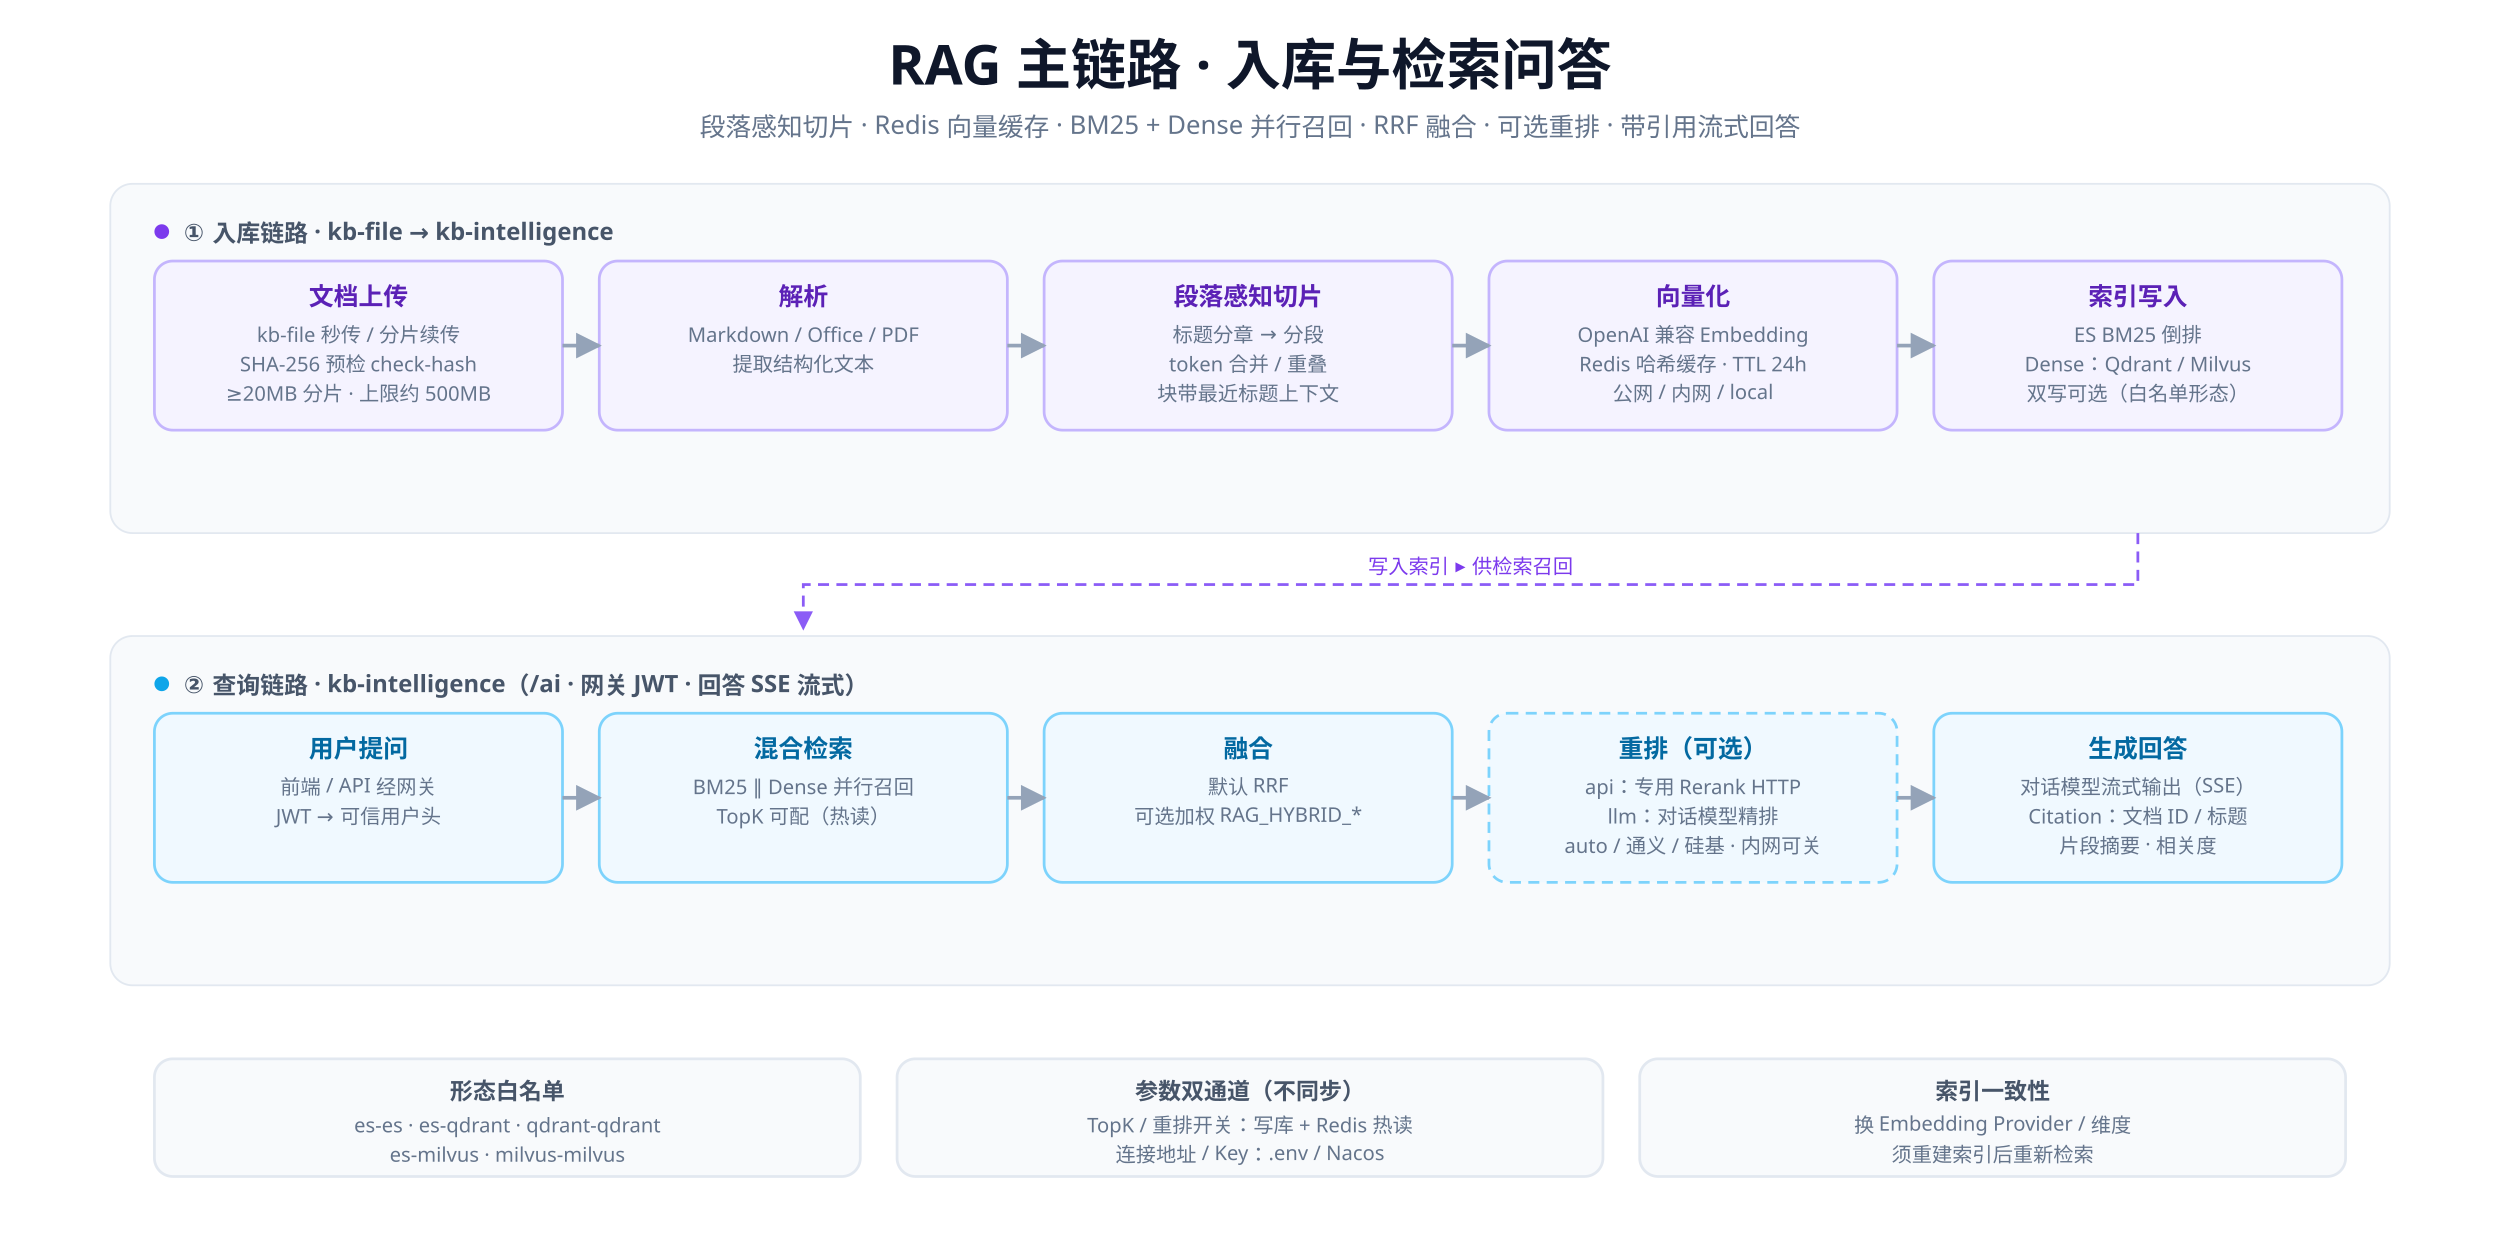
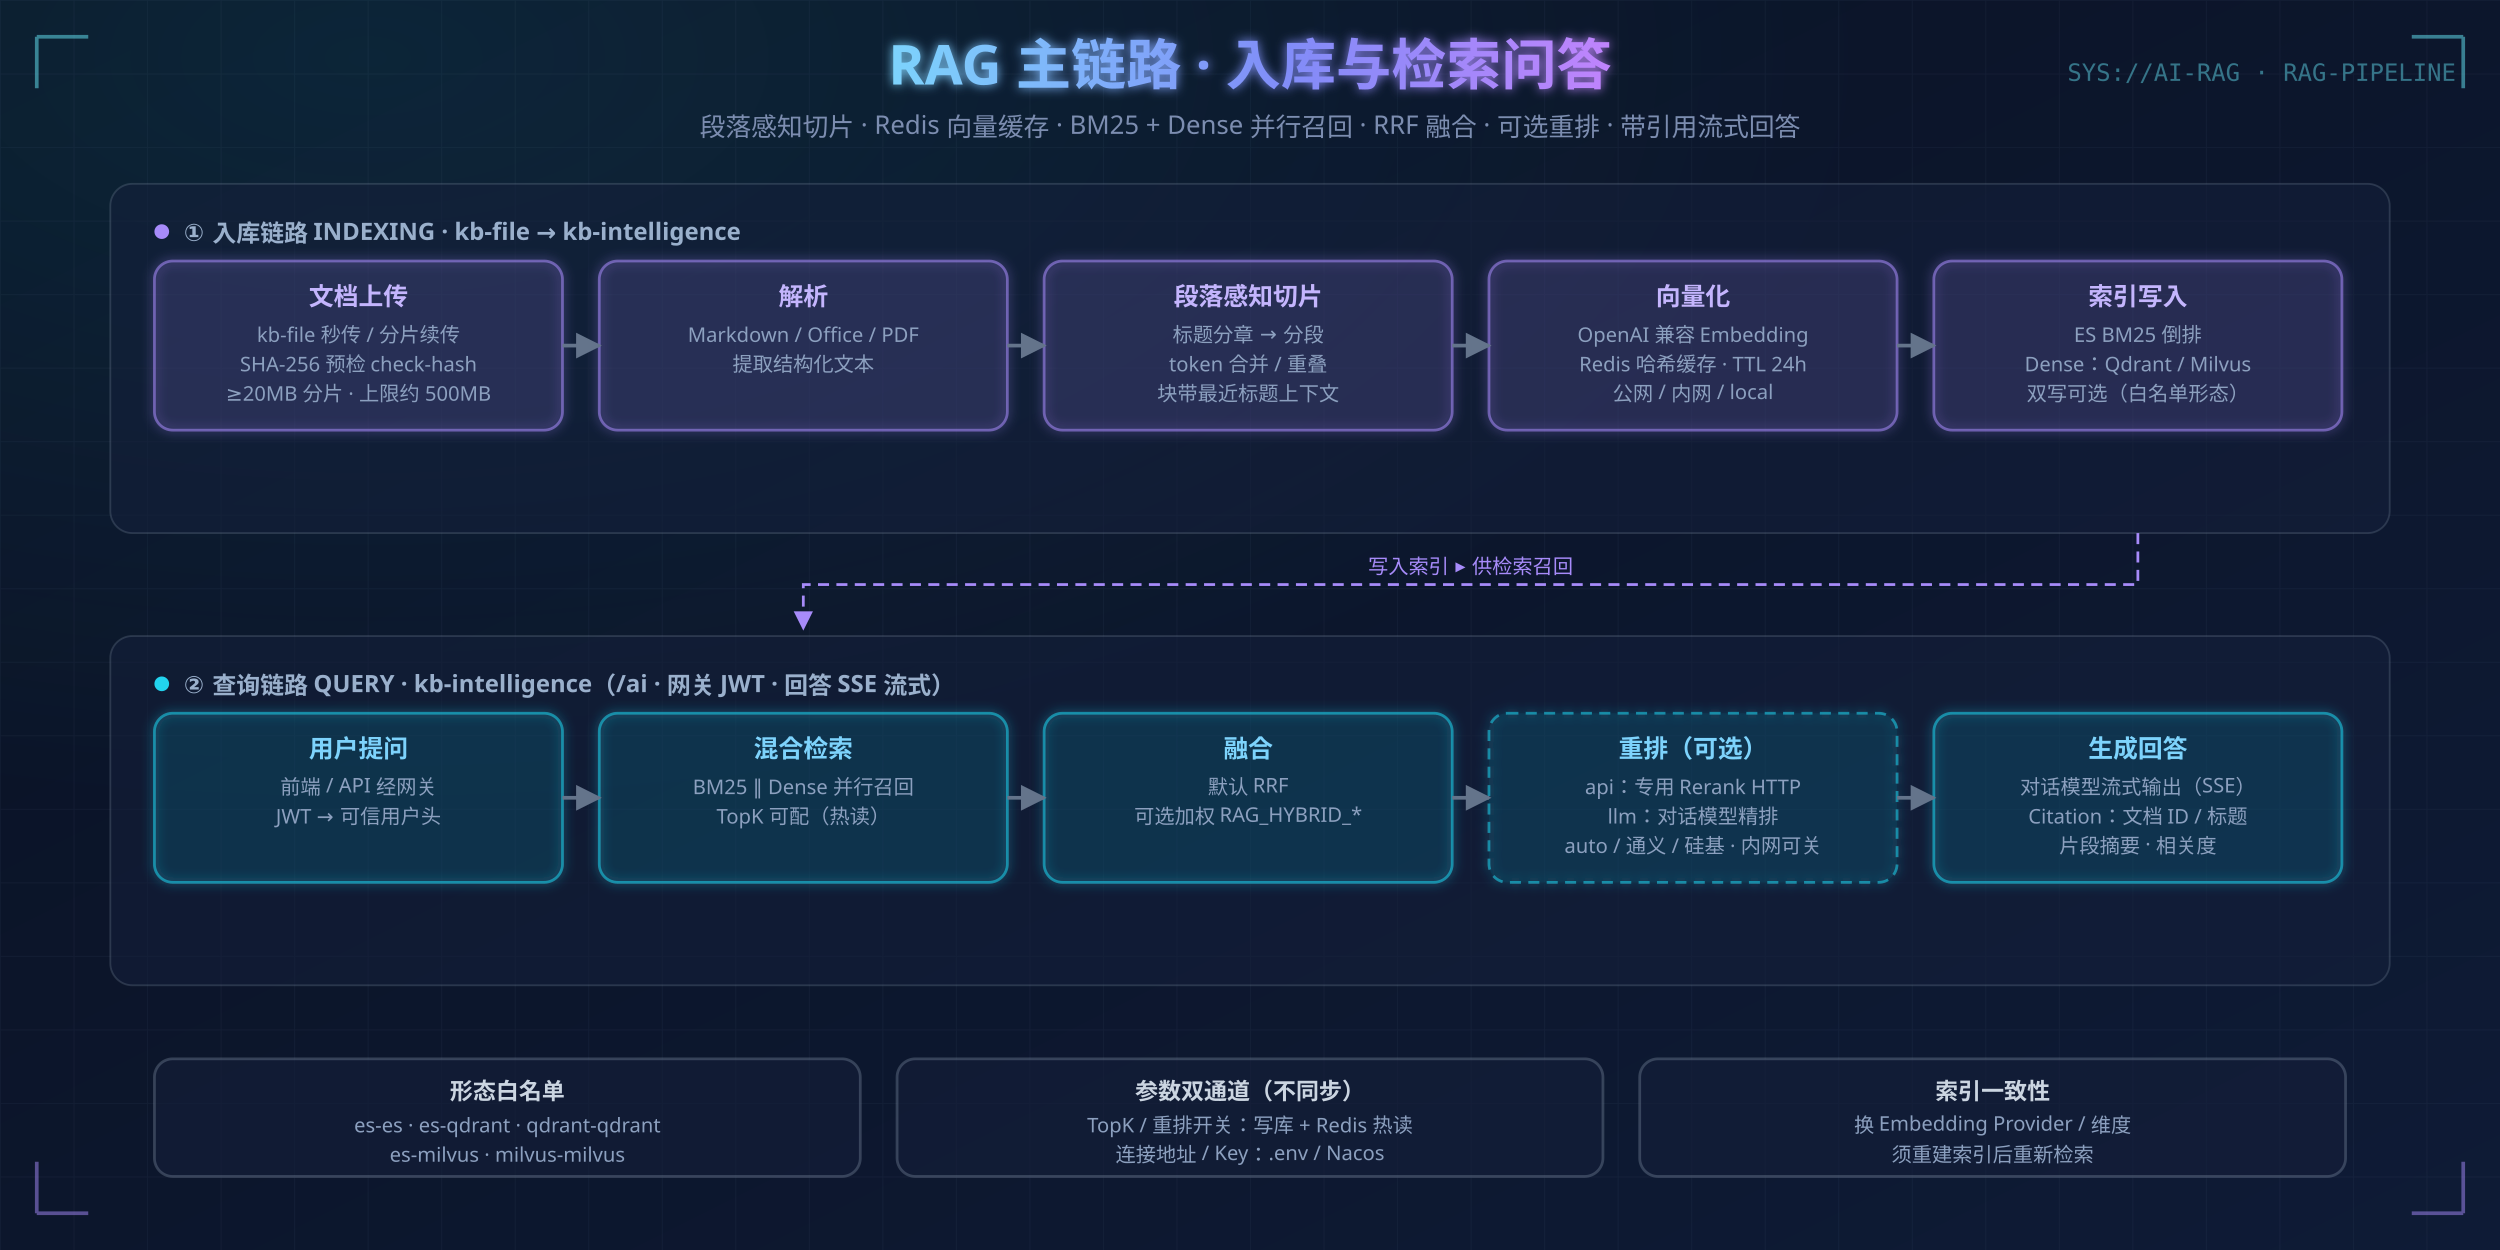
<svg xmlns="http://www.w3.org/2000/svg" viewBox="0 0 1360 680" font-family="Segoe UI, Microsoft YaHei, PingFang SC, sans-serif">
  <defs>
+     <linearGradient id="bg" x1="0" y1="0" x2="1" y2="1">
+       <stop offset="0" stop-color="#0A1122" />
+       <stop offset="1" stop-color="#0E1B36" />
+     </linearGradient>
+     <linearGradient id="titleGrad" x1="0" y1="0" x2="1" y2="0">
+       <stop offset="0" stop-color="#7DD3FC" />
+       <stop offset="0.55" stop-color="#818CF8" />
+       <stop offset="1" stop-color="#C084FC" />
+     </linearGradient>
+     <pattern id="grid" width="40" height="40" patternUnits="userSpaceOnUse">
+       <path d="M 40 0 L 0 0 0 40" fill="none" stroke="rgba(148,163,184,0.06)" stroke-width="1" />
+     </pattern>
+     <radialGradient id="glowCyan" cx="0.15" cy="0.05" r="0.6">
+       <stop offset="0" stop-color="rgba(34,211,238,0.10)" />
+       <stop offset="1" stop-color="rgba(34,211,238,0)" />
+     </radialGradient>
+     <filter id="glow" x="-60%" y="-60%" width="220%" height="220%">
+       <feGaussianBlur stdDeviation="3" result="b" />
+       <feMerge>
+         <feMergeNode in="b" />
+         <feMergeNode in="SourceGraphic" />
+       </feMerge>
+     </filter>
    <marker id="arr" viewBox="0 0 10 10" refX="9" refY="5" markerWidth="7" markerHeight="7" orient="auto-start-reverse">
-       <path d="M 0 0 L 10 5 L 0 10 z" fill="#94A3B8" />
+       <path d="M 0 0 L 10 5 L 0 10 z" fill="#64748B" />
    </marker>
    <marker id="arrv" viewBox="0 0 10 10" refX="9" refY="5" markerWidth="7" markerHeight="7" orient="auto-start-reverse">
-       <path d="M 0 0 L 10 5 L 0 10 z" fill="#8B5CF6" />
+       <path d="M 0 0 L 10 5 L 0 10 z" fill="#A78BFA" />
    </marker>
  </defs>
-   <rect x="0" y="0" width="1360" height="680" fill="#FFFFFF" />
-   <text x="680" y="46" text-anchor="middle" font-size="30" font-weight="700" fill="#0F172A">RAG 主链路 · 入库与检索问答</text>
-   <text x="680" y="74" text-anchor="middle" font-size="14" fill="#64748B">段落感知切片 · Redis 向量缓存 · BM25 + Dense 并行召回 · RRF 融合 · 可选重排 · 带引用流式回答</text>
-   <rect x="60" y="100" width="1240" height="190" rx="12" fill="#F8FAFC" stroke="#E2E8F0" />
-   <circle cx="88" cy="126" r="4" fill="#7C3AED" />
-   <text x="100" y="131" font-size="13" font-weight="700" fill="#475569">① 入库链路 · kb-file → kb-intelligence</text>
+   <rect width="1360" height="680" fill="url(#bg)" />
+   <rect width="1360" height="680" fill="url(#grid)" />
+   <rect width="1360" height="680" fill="url(#glowCyan)" />
+   <path d="M 20 20 h 28 M 20 20 v 28" stroke="rgba(103,232,249,0.5)" stroke-width="2" fill="none" />
+   <path d="M 1340 20 h -28 M 1340 20 v 28" stroke="rgba(103,232,249,0.5)" stroke-width="2" fill="none" />
+   <path d="M 20 660 h 28 M 20 660 v -28" stroke="rgba(167,139,250,0.5)" stroke-width="2" fill="none" />
+   <path d="M 1340 660 h -28 M 1340 660 v -28" stroke="rgba(167,139,250,0.5)" stroke-width="2" fill="none" />
+   <text x="1336" y="44" text-anchor="end" font-family="Consolas, monospace" font-size="13" fill="rgba(103,232,249,0.45)">SYS://AI-RAG · RAG-PIPELINE</text>
+   <text x="680" y="46" text-anchor="middle" font-size="30" font-weight="800" fill="url(#titleGrad)" filter="url(#glow)">RAG 主链路 · 入库与检索问答</text>
+   <text x="680" y="74" text-anchor="middle" font-size="14" fill="#7C8DB0">段落感知切片 · Redis 向量缓存 · BM25 + Dense 并行召回 · RRF 融合 · 可选重排 · 带引用流式回答</text>
+   <rect x="60" y="100" width="1240" height="190" rx="12" fill="#141F3A" fill-opacity="0.55" stroke="rgba(148,163,184,0.22)" />
+   <circle cx="88" cy="126" r="4" fill="#A78BFA" />
+   <text x="100" y="131" font-size="13" font-weight="700" fill="#9AB0CC">① 入库链路 INDEXING · kb-file → kb-intelligence</text>
  <g text-anchor="middle">
-     <rect x="84" y="142" width="222" height="92" rx="10" fill="#F5F3FF" stroke="#C4B5FD" stroke-width="1.5" />
-     <text x="195" y="166" font-size="13.5" font-weight="700" fill="#5B21B6">文档上传</text>
-     <text x="195" y="186" font-size="11" fill="#64748B">kb-file 秒传 / 分片续传</text>
-     <text x="195" y="202" font-size="11" fill="#64748B">SHA-256 预检 check-hash</text>
-     <text x="195" y="218" font-size="11" fill="#64748B">≥20MB 分片 · 上限约 500MB</text>
-     <rect x="326" y="142" width="222" height="92" rx="10" fill="#F5F3FF" stroke="#C4B5FD" stroke-width="1.5" />
-     <text x="437" y="166" font-size="13.5" font-weight="700" fill="#5B21B6">解析</text>
-     <text x="437" y="186" font-size="11" fill="#64748B">Markdown / Office / PDF</text>
-     <text x="437" y="202" font-size="11" fill="#64748B">提取结构化文本</text>
-     <rect x="568" y="142" width="222" height="92" rx="10" fill="#F5F3FF" stroke="#C4B5FD" stroke-width="1.5" />
-     <text x="679" y="166" font-size="13.5" font-weight="700" fill="#5B21B6">段落感知切片</text>
-     <text x="679" y="186" font-size="11" fill="#64748B">标题分章 → 分段</text>
-     <text x="679" y="202" font-size="11" fill="#64748B">token 合并 / 重叠</text>
-     <text x="679" y="218" font-size="11" fill="#64748B">块带最近标题上下文</text>
-     <rect x="810" y="142" width="222" height="92" rx="10" fill="#F5F3FF" stroke="#C4B5FD" stroke-width="1.5" />
-     <text x="921" y="166" font-size="13.5" font-weight="700" fill="#5B21B6">向量化</text>
-     <text x="921" y="186" font-size="11" fill="#64748B">OpenAI 兼容 Embedding</text>
-     <text x="921" y="202" font-size="11" fill="#64748B">Redis 哈希缓存 · TTL 24h</text>
-     <text x="921" y="218" font-size="11" fill="#64748B">公网 / 内网 / local</text>
-     <rect x="1052" y="142" width="222" height="92" rx="10" fill="#F5F3FF" stroke="#C4B5FD" stroke-width="1.5" />
-     <text x="1163" y="166" font-size="13.5" font-weight="700" fill="#5B21B6">索引写入</text>
-     <text x="1163" y="186" font-size="11" fill="#64748B">ES BM25 倒排</text>
-     <text x="1163" y="202" font-size="11" fill="#64748B">Dense：Qdrant / Milvus</text>
-     <text x="1163" y="218" font-size="11" fill="#64748B">双写可选（白名单形态）</text>
+     <rect x="84" y="142" width="222" height="92" rx="10" fill="rgba(167,139,250,0.08)" stroke="rgba(167,139,250,0.55)" stroke-width="1.5" filter="url(#glow)" />
+     <text x="195" y="166" font-size="13.5" font-weight="700" fill="#C4B5FD">文档上传</text>
+     <text x="195" y="186" font-size="11" fill="#8CA0BF">kb-file 秒传 / 分片续传</text>
+     <text x="195" y="202" font-size="11" fill="#8CA0BF">SHA-256 预检 check-hash</text>
+     <text x="195" y="218" font-size="11" fill="#8CA0BF">≥20MB 分片 · 上限约 500MB</text>
+     <rect x="326" y="142" width="222" height="92" rx="10" fill="rgba(167,139,250,0.08)" stroke="rgba(167,139,250,0.55)" stroke-width="1.5" filter="url(#glow)" />
+     <text x="437" y="166" font-size="13.5" font-weight="700" fill="#C4B5FD">解析</text>
+     <text x="437" y="186" font-size="11" fill="#8CA0BF">Markdown / Office / PDF</text>
+     <text x="437" y="202" font-size="11" fill="#8CA0BF">提取结构化文本</text>
+     <rect x="568" y="142" width="222" height="92" rx="10" fill="rgba(167,139,250,0.08)" stroke="rgba(167,139,250,0.55)" stroke-width="1.5" filter="url(#glow)" />
+     <text x="679" y="166" font-size="13.5" font-weight="700" fill="#C4B5FD">段落感知切片</text>
+     <text x="679" y="186" font-size="11" fill="#8CA0BF">标题分章 → 分段</text>
+     <text x="679" y="202" font-size="11" fill="#8CA0BF">token 合并 / 重叠</text>
+     <text x="679" y="218" font-size="11" fill="#8CA0BF">块带最近标题上下文</text>
+     <rect x="810" y="142" width="222" height="92" rx="10" fill="rgba(167,139,250,0.08)" stroke="rgba(167,139,250,0.55)" stroke-width="1.5" filter="url(#glow)" />
+     <text x="921" y="166" font-size="13.5" font-weight="700" fill="#C4B5FD">向量化</text>
+     <text x="921" y="186" font-size="11" fill="#8CA0BF">OpenAI 兼容 Embedding</text>
+     <text x="921" y="202" font-size="11" fill="#8CA0BF">Redis 哈希缓存 · TTL 24h</text>
+     <text x="921" y="218" font-size="11" fill="#8CA0BF">公网 / 内网 / local</text>
+     <rect x="1052" y="142" width="222" height="92" rx="10" fill="rgba(167,139,250,0.08)" stroke="rgba(167,139,250,0.55)" stroke-width="1.5" filter="url(#glow)" />
+     <text x="1163" y="166" font-size="13.5" font-weight="700" fill="#C4B5FD">索引写入</text>
+     <text x="1163" y="186" font-size="11" fill="#8CA0BF">ES BM25 倒排</text>
+     <text x="1163" y="202" font-size="11" fill="#8CA0BF">Dense：Qdrant / Milvus</text>
+     <text x="1163" y="218" font-size="11" fill="#8CA0BF">双写可选（白名单形态）</text>
  </g>
-   <line x1="306" y1="188" x2="326" y2="188" stroke="#94A3B8" stroke-width="2" marker-end="url(#arr)" />
-   <line x1="548" y1="188" x2="568" y2="188" stroke="#94A3B8" stroke-width="2" marker-end="url(#arr)" />
-   <line x1="790" y1="188" x2="810" y2="188" stroke="#94A3B8" stroke-width="2" marker-end="url(#arr)" />
-   <line x1="1032" y1="188" x2="1052" y2="188" stroke="#94A3B8" stroke-width="2" marker-end="url(#arr)" />
-   <path d="M 1163 290 L 1163 318 L 437 318 L 437 342" fill="none" stroke="#8B5CF6" stroke-width="1.5" stroke-dasharray="6 4" marker-end="url(#arrv)" />
-   <text x="800" y="312" text-anchor="middle" font-size="11" fill="#7C3AED">写入索引 ▸ 供检索召回</text>
-   <rect x="60" y="346" width="1240" height="190" rx="12" fill="#F8FAFC" stroke="#E2E8F0" />
-   <circle cx="88" cy="372" r="4" fill="#0EA5E9" />
-   <text x="100" y="377" font-size="13" font-weight="700" fill="#475569">② 查询链路 · kb-intelligence（/ai · 网关 JWT · 回答 SSE 流式）</text>
+   <line x1="306" y1="188" x2="326" y2="188" stroke="#64748B" stroke-width="2" marker-end="url(#arr)" />
+   <line x1="548" y1="188" x2="568" y2="188" stroke="#64748B" stroke-width="2" marker-end="url(#arr)" />
+   <line x1="790" y1="188" x2="810" y2="188" stroke="#64748B" stroke-width="2" marker-end="url(#arr)" />
+   <line x1="1032" y1="188" x2="1052" y2="188" stroke="#64748B" stroke-width="2" marker-end="url(#arr)" />
+   <path d="M 1163 290 L 1163 318 L 437 318 L 437 342" fill="none" stroke="#A78BFA" stroke-width="1.5" stroke-dasharray="6 4" marker-end="url(#arrv)" />
+   <text x="800" y="312" text-anchor="middle" font-size="11" fill="#A78BFA">写入索引 ▸ 供检索召回</text>
+   <rect x="60" y="346" width="1240" height="190" rx="12" fill="#141F3A" fill-opacity="0.55" stroke="rgba(148,163,184,0.22)" />
+   <circle cx="88" cy="372" r="4" fill="#22D3EE" />
+   <text x="100" y="377" font-size="13" font-weight="700" fill="#9AB0CC">② 查询链路 QUERY · kb-intelligence（/ai · 网关 JWT · 回答 SSE 流式）</text>
  <g text-anchor="middle">
-     <rect x="84" y="388" width="222" height="92" rx="10" fill="#F0F9FF" stroke="#7DD3FC" stroke-width="1.5" />
-     <text x="195" y="412" font-size="13.5" font-weight="700" fill="#0369A1">用户提问</text>
-     <text x="195" y="432" font-size="11" fill="#64748B">前端 / API 经网关</text>
-     <text x="195" y="448" font-size="11" fill="#64748B">JWT → 可信用户头</text>
-     <rect x="326" y="388" width="222" height="92" rx="10" fill="#F0F9FF" stroke="#7DD3FC" stroke-width="1.5" />
-     <text x="437" y="412" font-size="13.5" font-weight="700" fill="#0369A1">混合检索</text>
-     <text x="437" y="432" font-size="11" fill="#64748B">BM25 ∥ Dense 并行召回</text>
-     <text x="437" y="448" font-size="11" fill="#64748B">TopK 可配（热读）</text>
-     <rect x="568" y="388" width="222" height="92" rx="10" fill="#F0F9FF" stroke="#7DD3FC" stroke-width="1.5" />
-     <text x="679" y="412" font-size="13.5" font-weight="700" fill="#0369A1">融合</text>
-     <text x="679" y="432" font-size="11" fill="#64748B">默认 RRF</text>
-     <text x="679" y="448" font-size="11" fill="#64748B">可选加权 RAG_HYBRID_*</text>
-     <rect x="810" y="388" width="222" height="92" rx="10" fill="#F0F9FF" stroke="#7DD3FC" stroke-width="1.5" stroke-dasharray="6 4" />
-     <text x="921" y="412" font-size="13.5" font-weight="700" fill="#0369A1">重排（可选）</text>
-     <text x="921" y="432" font-size="11" fill="#64748B">api：专用 Rerank HTTP</text>
-     <text x="921" y="448" font-size="11" fill="#64748B">llm：对话模型精排</text>
-     <text x="921" y="464" font-size="11" fill="#64748B">auto / 通义 / 硅基 · 内网可关</text>
-     <rect x="1052" y="388" width="222" height="92" rx="10" fill="#F0F9FF" stroke="#7DD3FC" stroke-width="1.5" />
-     <text x="1163" y="412" font-size="13.5" font-weight="700" fill="#0369A1">生成回答</text>
-     <text x="1163" y="432" font-size="11" fill="#64748B">对话模型流式输出（SSE）</text>
-     <text x="1163" y="448" font-size="11" fill="#64748B">Citation：文档 ID / 标题</text>
-     <text x="1163" y="464" font-size="11" fill="#64748B">片段摘要 · 相关度</text>
+     <rect x="84" y="388" width="222" height="92" rx="10" fill="rgba(34,211,238,0.07)" stroke="rgba(34,211,238,0.55)" stroke-width="1.5" filter="url(#glow)" />
+     <text x="195" y="412" font-size="13.5" font-weight="700" fill="#7DD3FC">用户提问</text>
+     <text x="195" y="432" font-size="11" fill="#8CA0BF">前端 / API 经网关</text>
+     <text x="195" y="448" font-size="11" fill="#8CA0BF">JWT → 可信用户头</text>
+     <rect x="326" y="388" width="222" height="92" rx="10" fill="rgba(34,211,238,0.07)" stroke="rgba(34,211,238,0.55)" stroke-width="1.5" filter="url(#glow)" />
+     <text x="437" y="412" font-size="13.5" font-weight="700" fill="#7DD3FC">混合检索</text>
+     <text x="437" y="432" font-size="11" fill="#8CA0BF">BM25 ∥ Dense 并行召回</text>
+     <text x="437" y="448" font-size="11" fill="#8CA0BF">TopK 可配（热读）</text>
+     <rect x="568" y="388" width="222" height="92" rx="10" fill="rgba(34,211,238,0.07)" stroke="rgba(34,211,238,0.55)" stroke-width="1.5" filter="url(#glow)" />
+     <text x="679" y="412" font-size="13.5" font-weight="700" fill="#7DD3FC">融合</text>
+     <text x="679" y="432" font-size="11" fill="#8CA0BF">默认 RRF</text>
+     <text x="679" y="448" font-size="11" fill="#8CA0BF">可选加权 RAG_HYBRID_*</text>
+     <rect x="810" y="388" width="222" height="92" rx="10" fill="rgba(34,211,238,0.07)" stroke="rgba(34,211,238,0.55)" stroke-width="1.5" stroke-dasharray="6 4" filter="url(#glow)" />
+     <text x="921" y="412" font-size="13.5" font-weight="700" fill="#7DD3FC">重排（可选）</text>
+     <text x="921" y="432" font-size="11" fill="#8CA0BF">api：专用 Rerank HTTP</text>
+     <text x="921" y="448" font-size="11" fill="#8CA0BF">llm：对话模型精排</text>
+     <text x="921" y="464" font-size="11" fill="#8CA0BF">auto / 通义 / 硅基 · 内网可关</text>
+     <rect x="1052" y="388" width="222" height="92" rx="10" fill="rgba(34,211,238,0.07)" stroke="rgba(34,211,238,0.55)" stroke-width="1.5" filter="url(#glow)" />
+     <text x="1163" y="412" font-size="13.5" font-weight="700" fill="#7DD3FC">生成回答</text>
+     <text x="1163" y="432" font-size="11" fill="#8CA0BF">对话模型流式输出（SSE）</text>
+     <text x="1163" y="448" font-size="11" fill="#8CA0BF">Citation：文档 ID / 标题</text>
+     <text x="1163" y="464" font-size="11" fill="#8CA0BF">片段摘要 · 相关度</text>
  </g>
-   <line x1="306" y1="434" x2="326" y2="434" stroke="#94A3B8" stroke-width="2" marker-end="url(#arr)" />
-   <line x1="548" y1="434" x2="568" y2="434" stroke="#94A3B8" stroke-width="2" marker-end="url(#arr)" />
-   <line x1="790" y1="434" x2="810" y2="434" stroke="#94A3B8" stroke-width="2" marker-end="url(#arr)" />
-   <line x1="1032" y1="434" x2="1052" y2="434" stroke="#94A3B8" stroke-width="2" marker-end="url(#arr)" />
+   <line x1="306" y1="434" x2="326" y2="434" stroke="#64748B" stroke-width="2" marker-end="url(#arr)" />
+   <line x1="548" y1="434" x2="568" y2="434" stroke="#64748B" stroke-width="2" marker-end="url(#arr)" />
+   <line x1="790" y1="434" x2="810" y2="434" stroke="#64748B" stroke-width="2" marker-end="url(#arr)" />
+   <line x1="1032" y1="434" x2="1052" y2="434" stroke="#64748B" stroke-width="2" marker-end="url(#arr)" />
  <g text-anchor="middle">
-     <rect x="84" y="576" width="384" height="64" rx="10" fill="#F8FAFC" stroke="#E2E8F0" stroke-width="1.5" />
-     <text x="276" y="598" font-size="12.5" font-weight="700" fill="#475569">形态白名单</text>
-     <text x="276" y="616" font-size="11" fill="#64748B">es-es · es-qdrant · qdrant-qdrant</text>
-     <text x="276" y="632" font-size="11" fill="#64748B">es-milvus · milvus-milvus</text>
-     <rect x="488" y="576" width="384" height="64" rx="10" fill="#F8FAFC" stroke="#E2E8F0" stroke-width="1.5" />
-     <text x="680" y="598" font-size="12.5" font-weight="700" fill="#475569">参数双通道（不同步）</text>
-     <text x="680" y="616" font-size="11" fill="#64748B">TopK / 重排开关：写库 + Redis 热读</text>
-     <text x="680" y="632" font-size="11" fill="#64748B">连接地址 / Key：.env / Nacos</text>
-     <rect x="892" y="576" width="384" height="64" rx="10" fill="#F8FAFC" stroke="#E2E8F0" stroke-width="1.5" />
-     <text x="1084" y="598" font-size="12.5" font-weight="700" fill="#475569">索引一致性</text>
-     <text x="1084" y="616" font-size="11" fill="#64748B">换 Embedding Provider / 维度</text>
-     <text x="1084" y="632" font-size="11" fill="#64748B">须重建索引后重新检索</text>
+     <rect x="84" y="576" width="384" height="64" rx="10" fill="rgba(20,31,58,0.6)" stroke="rgba(148,163,184,0.3)" stroke-width="1.5" />
+     <text x="276" y="598" font-size="12.5" font-weight="700" fill="#CBD5E1">形态白名单</text>
+     <text x="276" y="616" font-size="11" fill="#8CA0BF">es-es · es-qdrant · qdrant-qdrant</text>
+     <text x="276" y="632" font-size="11" fill="#8CA0BF">es-milvus · milvus-milvus</text>
+     <rect x="488" y="576" width="384" height="64" rx="10" fill="rgba(20,31,58,0.6)" stroke="rgba(148,163,184,0.3)" stroke-width="1.5" />
+     <text x="680" y="598" font-size="12.5" font-weight="700" fill="#CBD5E1">参数双通道（不同步）</text>
+     <text x="680" y="616" font-size="11" fill="#8CA0BF">TopK / 重排开关：写库 + Redis 热读</text>
+     <text x="680" y="632" font-size="11" fill="#8CA0BF">连接地址 / Key：.env / Nacos</text>
+     <rect x="892" y="576" width="384" height="64" rx="10" fill="rgba(20,31,58,0.6)" stroke="rgba(148,163,184,0.3)" stroke-width="1.5" />
+     <text x="1084" y="598" font-size="12.5" font-weight="700" fill="#CBD5E1">索引一致性</text>
+     <text x="1084" y="616" font-size="11" fill="#8CA0BF">换 Embedding Provider / 维度</text>
+     <text x="1084" y="632" font-size="11" fill="#8CA0BF">须重建索引后重新检索</text>
  </g>
</svg>
